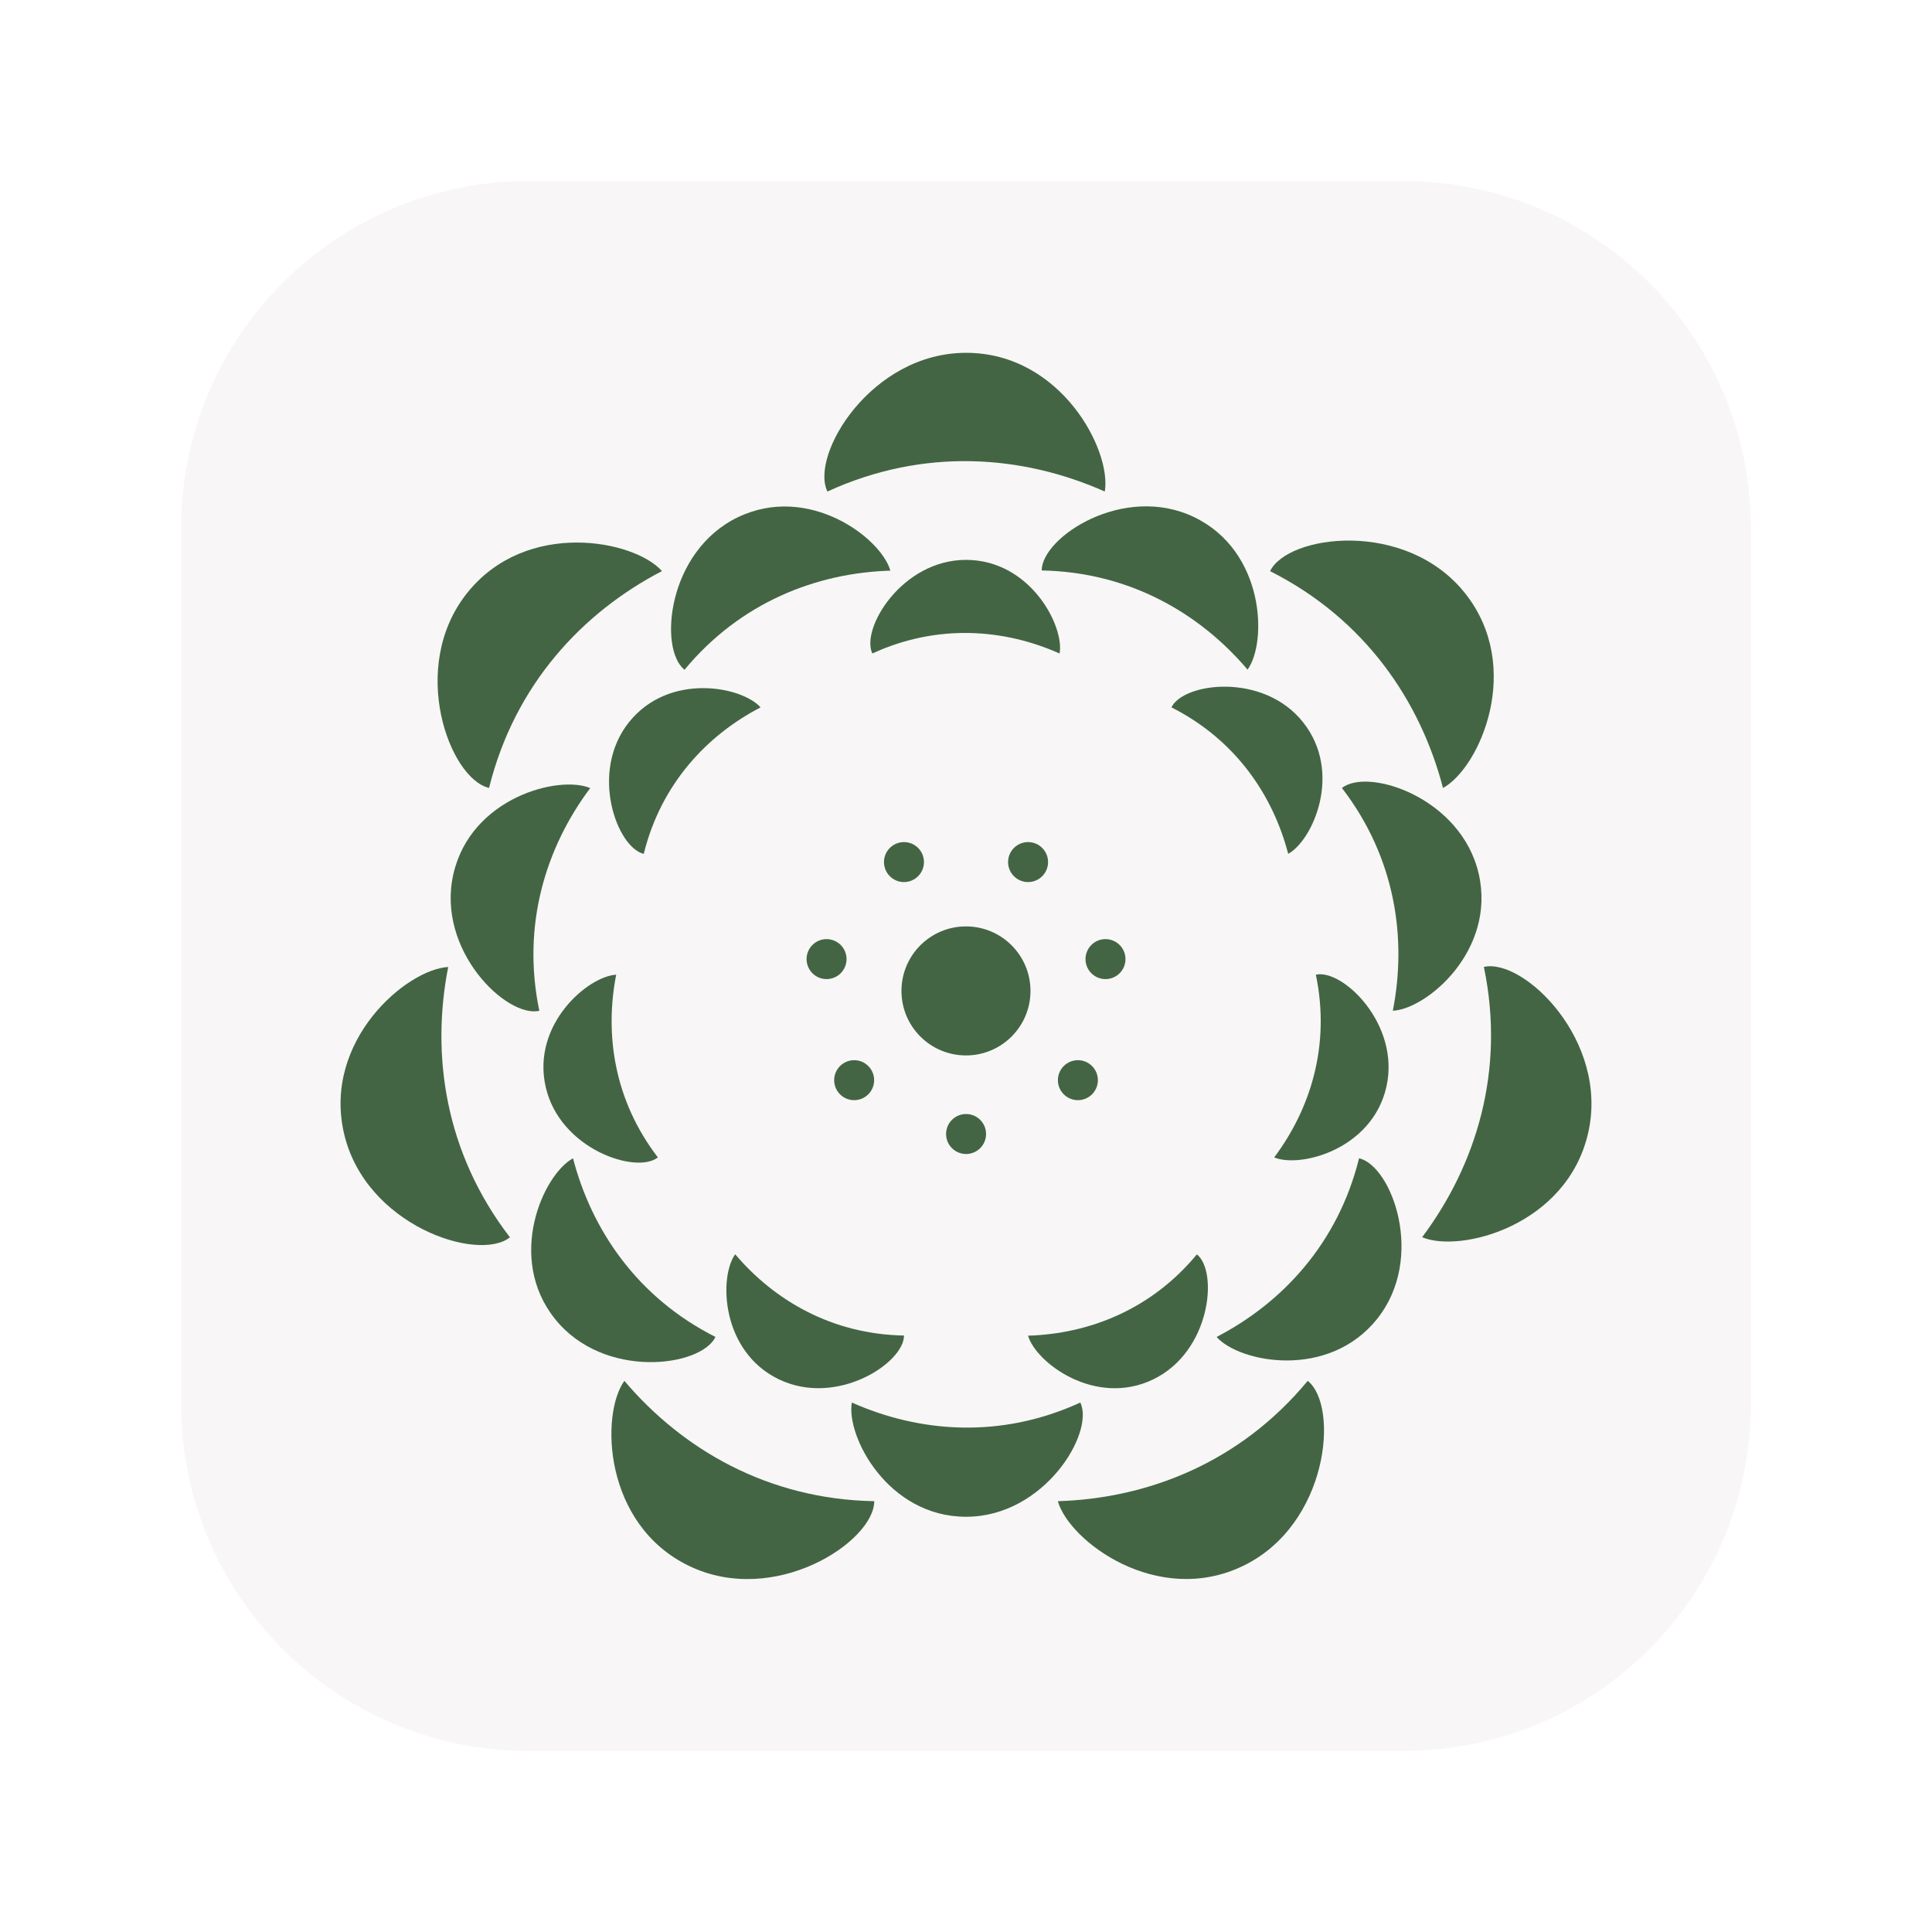
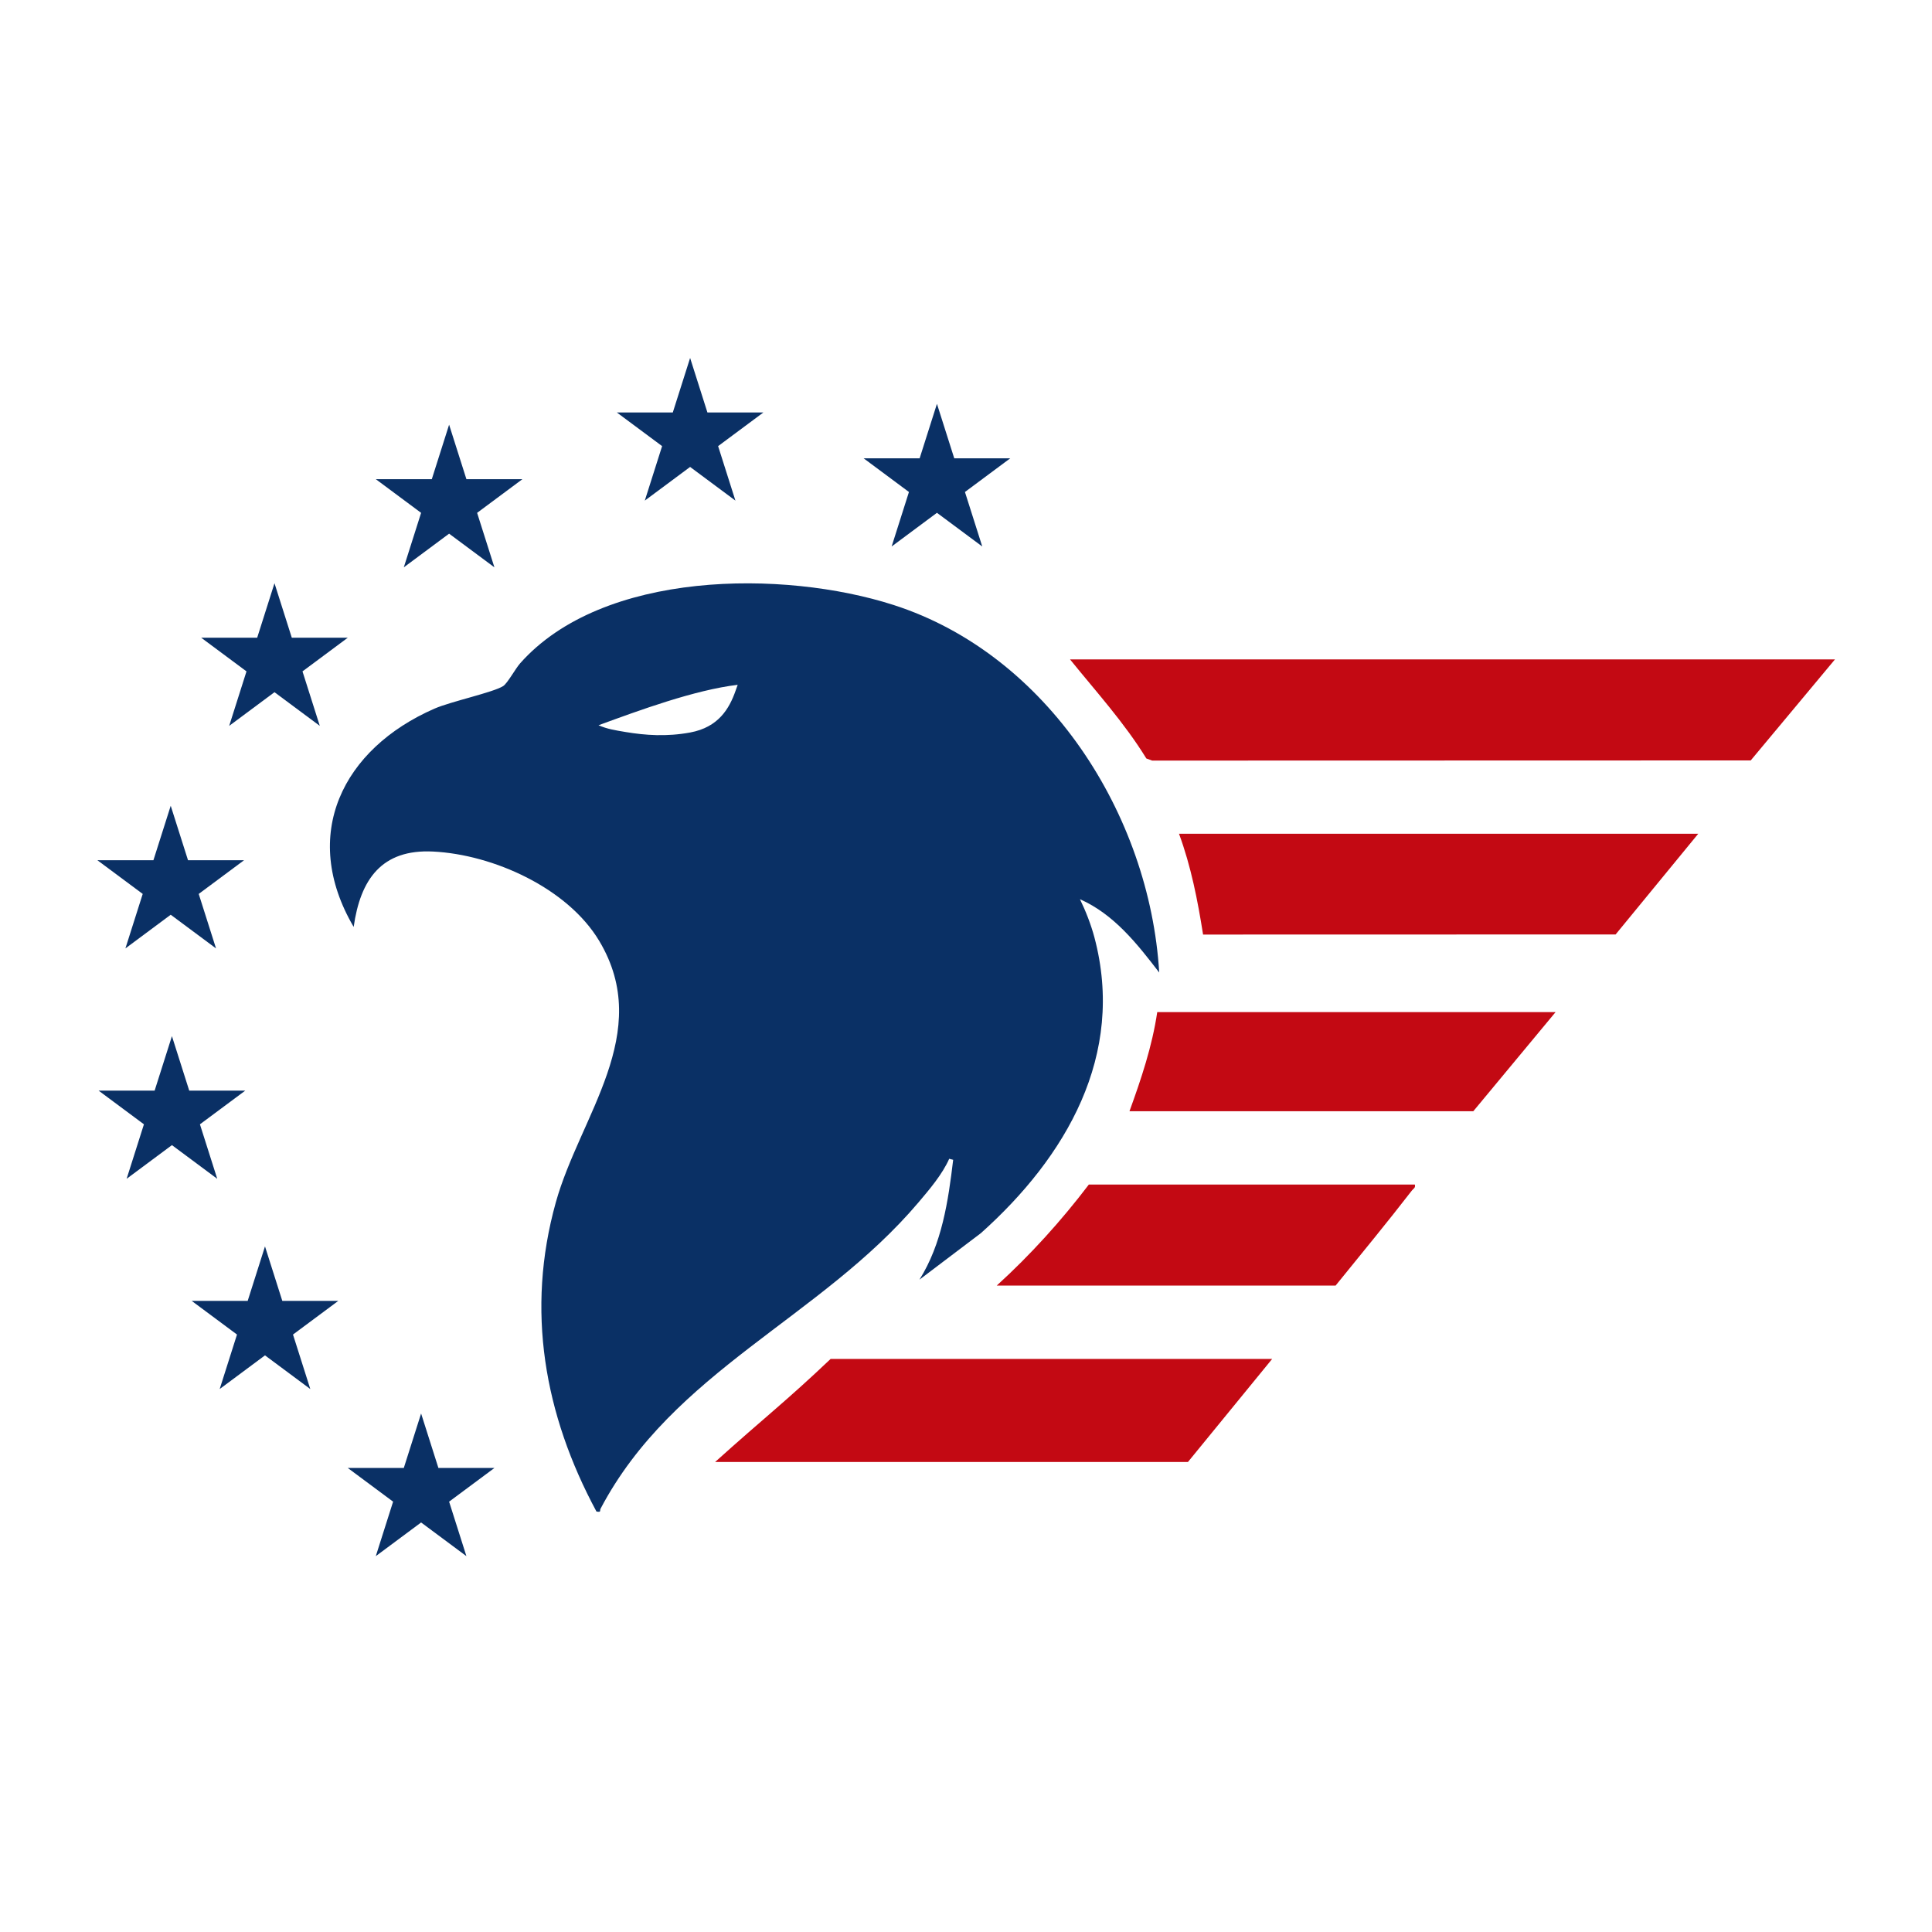
- <svg xmlns="http://www.w3.org/2000/svg" width="64" height="64" version="1.1" viewBox="0 0 64 64">
-   <g transform="matrix(.8125 0 0 .8125 6 6)">
-     <rect width="64" height="64" rx="14.154" ry="14.154" fill="#f8f6f6" />
-     <path d="m26.348 12.651c-0.716-1.483 1.779-5.651 5.655-5.651 3.872 0 5.943 3.985 5.655 5.655-3.335-1.483-7.361-1.812-11.306 0l-0.004-0.004z" clip-rule="evenodd" fill="#436544" fill-rule="evenodd" />
-     <path d="m44.398 15.902c0.716-1.487 5.531-2.133 7.945 0.895s0.592 7.134-0.895 7.945c-0.92-3.532-3.171-6.886-7.05-8.84z" clip-rule="evenodd" fill="#436544" fill-rule="evenodd" />
-     <path d="m53.114 32.037c1.607-0.369 5.114 2.992 4.252 6.769-0.862 3.777-5.209 4.91-6.769 4.252 2.188-2.922 3.405-6.773 2.517-11.021z" clip-rule="evenodd" fill="#436544" fill-rule="evenodd" />
-     <path d="m45.932 48.914c1.29 1.026 0.851 5.867-2.641 7.547-3.492 1.68-7.087-1.012-7.547-2.641 3.649-0.11 7.419-1.56 10.188-4.906z" clip-rule="evenodd" fill="#436544" fill-rule="evenodd" />
-     <path d="m28.259 53.82c0 1.647-4.055 4.321-7.547 2.641-3.489-1.68-3.627-6.17-2.641-7.547 2.36 2.784 5.845 4.829 10.188 4.906z" clip-rule="evenodd" fill="#436544" fill-rule="evenodd" />
-     <path d="m13.406 43.062c-1.29 1.03-5.907-0.478-6.769-4.252-0.862-3.777 2.561-6.681 4.252-6.769-0.705 3.584-0.132 7.58 2.517 11.021z" clip-rule="evenodd" fill="#436544" fill-rule="evenodd" />
-     <path d="m12.555 24.739c-1.607-0.365-3.31-4.917-0.895-7.945s6.824-2.163 7.945-0.895c-3.24 1.684-6.005 4.625-7.05 8.84z" clip-rule="evenodd" fill="#436544" fill-rule="evenodd" />
-     <path d="m31.999 35.646c1.453 0 2.63-1.178 2.63-2.63s-1.177-2.63-2.63-2.63-2.63 1.177-2.63 2.63 1.178 2.63 2.63 2.63z" fill="#436544" />
-     <path d="m36.661 49.798c0.592 1.224-1.465 4.657-4.657 4.657s-4.899-3.284-4.658-4.657c2.747 1.224 6.064 1.494 9.315 0z" clip-rule="evenodd" fill="#436544" fill-rule="evenodd" />
-     <path d="m21.786 47.124c-0.588 1.224-4.555 1.757-6.546-0.738-1.991-2.495-0.486-5.878 0.738-6.546 0.756 2.911 2.612 5.673 5.808 7.284z" clip-rule="evenodd" fill="#436544" fill-rule="evenodd" />
-     <path d="m14.604 33.827c-1.326 0.303-4.216-2.466-3.503-5.578 0.712-3.112 4.292-4.044 5.578-3.503-1.804 2.407-2.805 5.582-2.075 9.081z" clip-rule="evenodd" fill="#436544" fill-rule="evenodd" />
-     <path d="m20.522 19.921c-1.063-0.848-0.701-4.833 2.177-6.217s5.837 0.833 6.217 2.177c-3.006 0.091-6.111 1.286-8.395 4.044z" clip-rule="evenodd" fill="#436544" fill-rule="evenodd" />
-     <path d="m35.086 15.877c0-1.359 3.342-3.562 6.217-2.177s2.988 5.085 2.177 6.217c-1.947-2.294-4.815-3.978-8.395-4.044z" clip-rule="evenodd" fill="#436544" fill-rule="evenodd" />
-     <path d="m47.327 24.743c1.063-0.848 4.869 0.395 5.578 3.503 0.709 3.112-2.111 5.509-3.503 5.578 0.581-2.952 0.106-6.247-2.075-9.081z" clip-rule="evenodd" fill="#436544" fill-rule="evenodd" />
-     <path d="m48.025 39.84c1.326 0.3 2.729 4.051 0.738 6.546-1.991 2.495-5.622 1.783-6.546 0.738 2.67-1.384 4.95-3.81 5.808-7.284z" clip-rule="evenodd" fill="#436544" fill-rule="evenodd" />
-     <path d="m28.182 19.259c-0.486-1.004 1.202-3.817 3.817-3.817s4.018 2.692 3.817 3.817c-2.254-1.004-4.972-1.224-7.638 0z" clip-rule="evenodd" fill="#436544" fill-rule="evenodd" />
-     <path d="m40.376 21.455c0.482-1.005 3.737-1.443 5.366 0.606s0.398 4.818-0.606 5.366c-0.621-2.385-2.141-4.65-4.763-5.973z" clip-rule="evenodd" fill="#436544" fill-rule="evenodd" />
-     <path d="m46.264 32.355c1.085-0.248 3.456 2.02 2.875 4.574s-3.518 3.317-4.574 2.875c1.48-1.973 2.301-4.574 1.699-7.448z" clip-rule="evenodd" fill="#436544" fill-rule="evenodd" />
-     <path d="m41.413 43.756c0.873 0.694 0.574 3.963-1.783 5.099-2.356 1.136-4.785-0.683-5.1-1.783 2.466-0.073 5.012-1.052 6.882-3.313z" clip-rule="evenodd" fill="#436544" fill-rule="evenodd" />
-     <path d="m29.472 47.069c0 1.114-2.74 2.919-5.1 1.783-2.36-1.136-2.451-4.168-1.783-5.099 1.596 1.881 3.949 3.262 6.882 3.313z" clip-rule="evenodd" fill="#436544" fill-rule="evenodd" />
-     <path d="m19.437 39.804c-0.869 0.694-3.993-0.321-4.574-2.875-0.581-2.553 1.732-4.515 2.875-4.574-0.475 2.422-0.088 5.122 1.699 7.448z" clip-rule="evenodd" fill="#436544" fill-rule="evenodd" />
-     <path d="m18.864 27.428c-1.085-0.248-2.236-3.321-0.606-5.366 1.633-2.046 4.61-1.461 5.366-0.606-2.188 1.136-4.059 3.123-4.763 5.973z" clip-rule="evenodd" fill="#436544" fill-rule="evenodd" />
-     <path d="m32.003 39.665c0.45 0 0.815-0.365 0.815-0.815s-0.365-0.815-0.815-0.815-0.815 0.365-0.815 0.815 0.365 0.815 0.815 0.815z" fill="#436544" />
-     <path d="m27.44 37.47c0.45 0 0.815-0.365 0.815-0.815s-0.365-0.815-0.815-0.815-0.815 0.365-0.815 0.815 0.365 0.815 0.815 0.815z" fill="#436544" />
-     <path d="m26.315 32.534c0.45 0 0.815-0.365 0.815-0.815s-0.365-0.815-0.815-0.815-0.815 0.365-0.815 0.815 0.365 0.815 0.815 0.815z" fill="#436544" />
-     <path d="m29.471 28.578c0.45 0 0.815-0.365 0.815-0.815s-0.365-0.815-0.815-0.815c-0.45 0-0.815 0.365-0.815 0.815s0.365 0.815 0.815 0.815z" fill="#436544" />
-     <path d="m34.531 28.578c0.45 0 0.815-0.365 0.815-0.815s-0.365-0.815-0.815-0.815-0.815 0.365-0.815 0.815 0.365 0.815 0.815 0.815z" fill="#436544" />
-     <path d="m37.687 32.534c0.45 0 0.815-0.365 0.815-0.815s-0.365-0.815-0.815-0.815-0.815 0.365-0.815 0.815 0.365 0.815 0.815 0.815z" fill="#436544" />
-     <path d="m36.562 37.47c0.45 0 0.815-0.365 0.815-0.815s-0.365-0.815-0.815-0.815-0.815 0.365-0.815 0.815 0.365 0.815 0.815 0.815z" fill="#436544" />
+ <svg xmlns="http://www.w3.org/2000/svg" width="100%" height="100%" viewBox="0 0 2000 2000" version="1.1" xml:space="preserve" style="fill-rule:evenodd;clip-rule:evenodd;stroke-linejoin:round;stroke-miterlimit:2;">
+   <g id="Main-Logo">
+     <g id="Eagle-w-o-eyelash" transform="matrix(2.05347,0,0,2.05347,-81.6564,17.5345)">
+       <path d="M624.14,481.72C613.05,467.27 601.34,452.35 584.19,444.77C587.09,450.69 589.77,457.59 591.47,463.96C607.28,523.38 577.14,574.77 534.26,613.11L503.28,636.56C514.61,618.53 517.8,596.96 520.28,576.14L518.28,575.63C514.85,583.41 508.33,591.09 502.79,597.62C453.32,656.03 379.07,682.58 342.52,752.03C341.99,753.03 343.06,753.94 340.45,753.45C314.11,704.52 304.8,651.96 319.96,597.61C332.14,553.95 369.57,512.17 341.86,465.82C325.91,439.14 288.4,422.24 258.06,420.74C232.14,419.46 221.44,434.81 218.06,458.74C190.8,412.31 212.48,368.9 258.84,348.68C267.07,345.09 288.49,340.5 293.43,337.32C295.6,335.92 299.59,328.55 301.96,325.87C343.52,278.91 434.79,278.61 490.25,296.45C567.89,321.42 619.35,402.16 624.15,481.73L624.14,481.72ZM411.65,336.687C389.845,339.3 362.125,349.525 341.484,357.075C345.909,358.974 349.625,359.562 355.16,360.488C365.064,362.143 375.822,362.918 387.711,360.722C401.987,358.085 407.423,348.632 410.535,339.811C410.642,339.508 411.65,336.687 411.65,336.687Z" style="fill:rgb(10,48,101);fill-rule:nonzero;" />
+     </g>
+     <g id="Lines" transform="matrix(1,0,0,1,0,-67)">
+       <g transform="matrix(2.05347,0,0,2.05347,-81.6564,84.5345)">
+         <path d="M964.82,323.87L922.34,374.81L620.59,374.89L617.66,373.82C606.6,355.83 592.39,340.21 579.19,323.88L964.81,323.88L964.82,323.87Z" style="fill:rgb(195,9,19);fill-rule:nonzero;" />
+       </g>
+       <g transform="matrix(2.05347,0,0,2.05347,-81.6564,84.5345)">
+         <path d="M681.09,676.53L638.63,728.48L400.266,728.48C425.396,705.842 435.643,698.228 458.495,676.53L681.09,676.53Z" style="fill:rgb(195,9,19);fill-rule:nonzero;" />
+       </g>
+       <g transform="matrix(2.05347,0,0,2.05347,-81.6564,84.5345)">
+         <path d="M895.88,411.78L854.23,462.54L646.26,462.59C643.53,445.33 640.2,428.25 634.13,411.78L895.88,411.78Z" style="fill:rgb(195,9,19);fill-rule:nonzero;" />
+       </g>
+       <g transform="matrix(2.05347,0,0,2.05347,-81.6564,84.5345)">
+         <path d="M823.95,501.7L782.49,551.65L609.16,551.65C615.06,535.39 620.61,518.92 623.15,501.7L823.95,501.7Z" style="fill:rgb(195,9,19);fill-rule:nonzero;" />
+       </g>
+       <g transform="matrix(2.05347,0,0,2.05347,-81.6564,84.5345)">
+         <path d="M753.02,588.61C753.45,590.35 752.31,590.61 751.53,591.62C739.04,607.79 725.711,623.931 713.06,639.56L542.23,639.56C559.24,624.07 574.74,606.94 588.68,588.61L753.02,588.61Z" style="fill:rgb(195,9,19);fill-rule:nonzero;" />
+       </g>
+     </g>
+     <g id="Stars-Equal-Size">
+       <g transform="matrix(1.13334,0,0,1,-38.1767,0)">
+         <path d="M284.405,603.748L300.211,660.15L351.363,660.15L309.981,695.009L325.787,751.411L284.405,716.552L243.022,751.411L258.829,695.009L217.446,660.15L268.598,660.15L284.405,603.748Z" style="fill:rgb(10,48,101);" />
+       </g>
+       <g transform="matrix(1.13334,0,0,1,-145.6,230.378)">
+         <path d="M284.405,603.748L300.211,660.15L351.363,660.15L309.981,695.009L325.787,751.411L284.405,716.552L243.022,751.411L258.829,695.009L217.446,660.15L268.598,660.15L284.405,603.748Z" style="fill:rgb(10,48,101);" />
+       </g>
+       <g transform="matrix(1.13334,0,0,1,-144.344,468.872)">
+         <path d="M284.405,603.748L300.211,660.15L351.363,660.15L309.981,695.009L325.787,751.411L284.405,716.552L243.022,751.411L258.829,695.009L217.446,660.15L268.598,660.15L284.405,603.748Z" style="fill:rgb(10,48,101);" />
+       </g>
+       <g transform="matrix(1.13334,0,0,1,-48.0064,686.513)">
+         <path d="M284.405,603.748L300.211,660.15L351.363,660.15L309.981,695.009L325.787,751.411L284.405,716.552L243.022,751.411L258.829,695.009L217.446,660.15L268.598,660.15L284.405,603.748Z" style="fill:rgb(10,48,101);" />
+       </g>
+       <g transform="matrix(1.13334,0,0,1,113.598,859.501)">
+         <path d="M284.405,603.748L300.211,660.15L351.363,660.15L309.981,695.009L325.787,751.411L284.405,716.552L243.022,751.411L258.829,695.009L217.446,660.15L268.598,660.15L284.405,603.748Z" style="fill:rgb(10,48,101);" />
+       </g>
+       <g transform="matrix(1.13334,0,0,1,142.589,-164.109)">
+         <path d="M284.405,603.748L300.211,660.15L351.363,660.15L309.981,695.009L325.787,751.411L284.405,716.552L243.022,751.411L258.829,695.009L217.446,660.15L268.598,660.15L284.405,603.748Z" style="fill:rgb(10,48,101);" />
+       </g>
+       <g transform="matrix(1.13334,0,0,1,392.074,-233.187)">
+         <path d="M284.405,603.748L300.211,660.15L351.363,660.15L309.981,695.009L325.787,751.411L284.405,716.552L243.022,751.411L258.829,695.009L217.446,660.15L268.598,660.15L284.405,603.748Z" style="fill:rgb(10,48,101);" />
+       </g>
+       <g transform="matrix(1.13334,0,0,1,647.597,-185.703)">
+         <path d="M284.405,603.748L300.211,660.15L351.363,660.15L309.981,695.009L325.787,751.411L284.405,716.552L243.022,751.411L258.829,695.009L217.446,660.15L268.598,660.15L284.405,603.748Z" style="fill:rgb(10,48,101);" />
+       </g>
+     </g>
  </g>
</svg>
